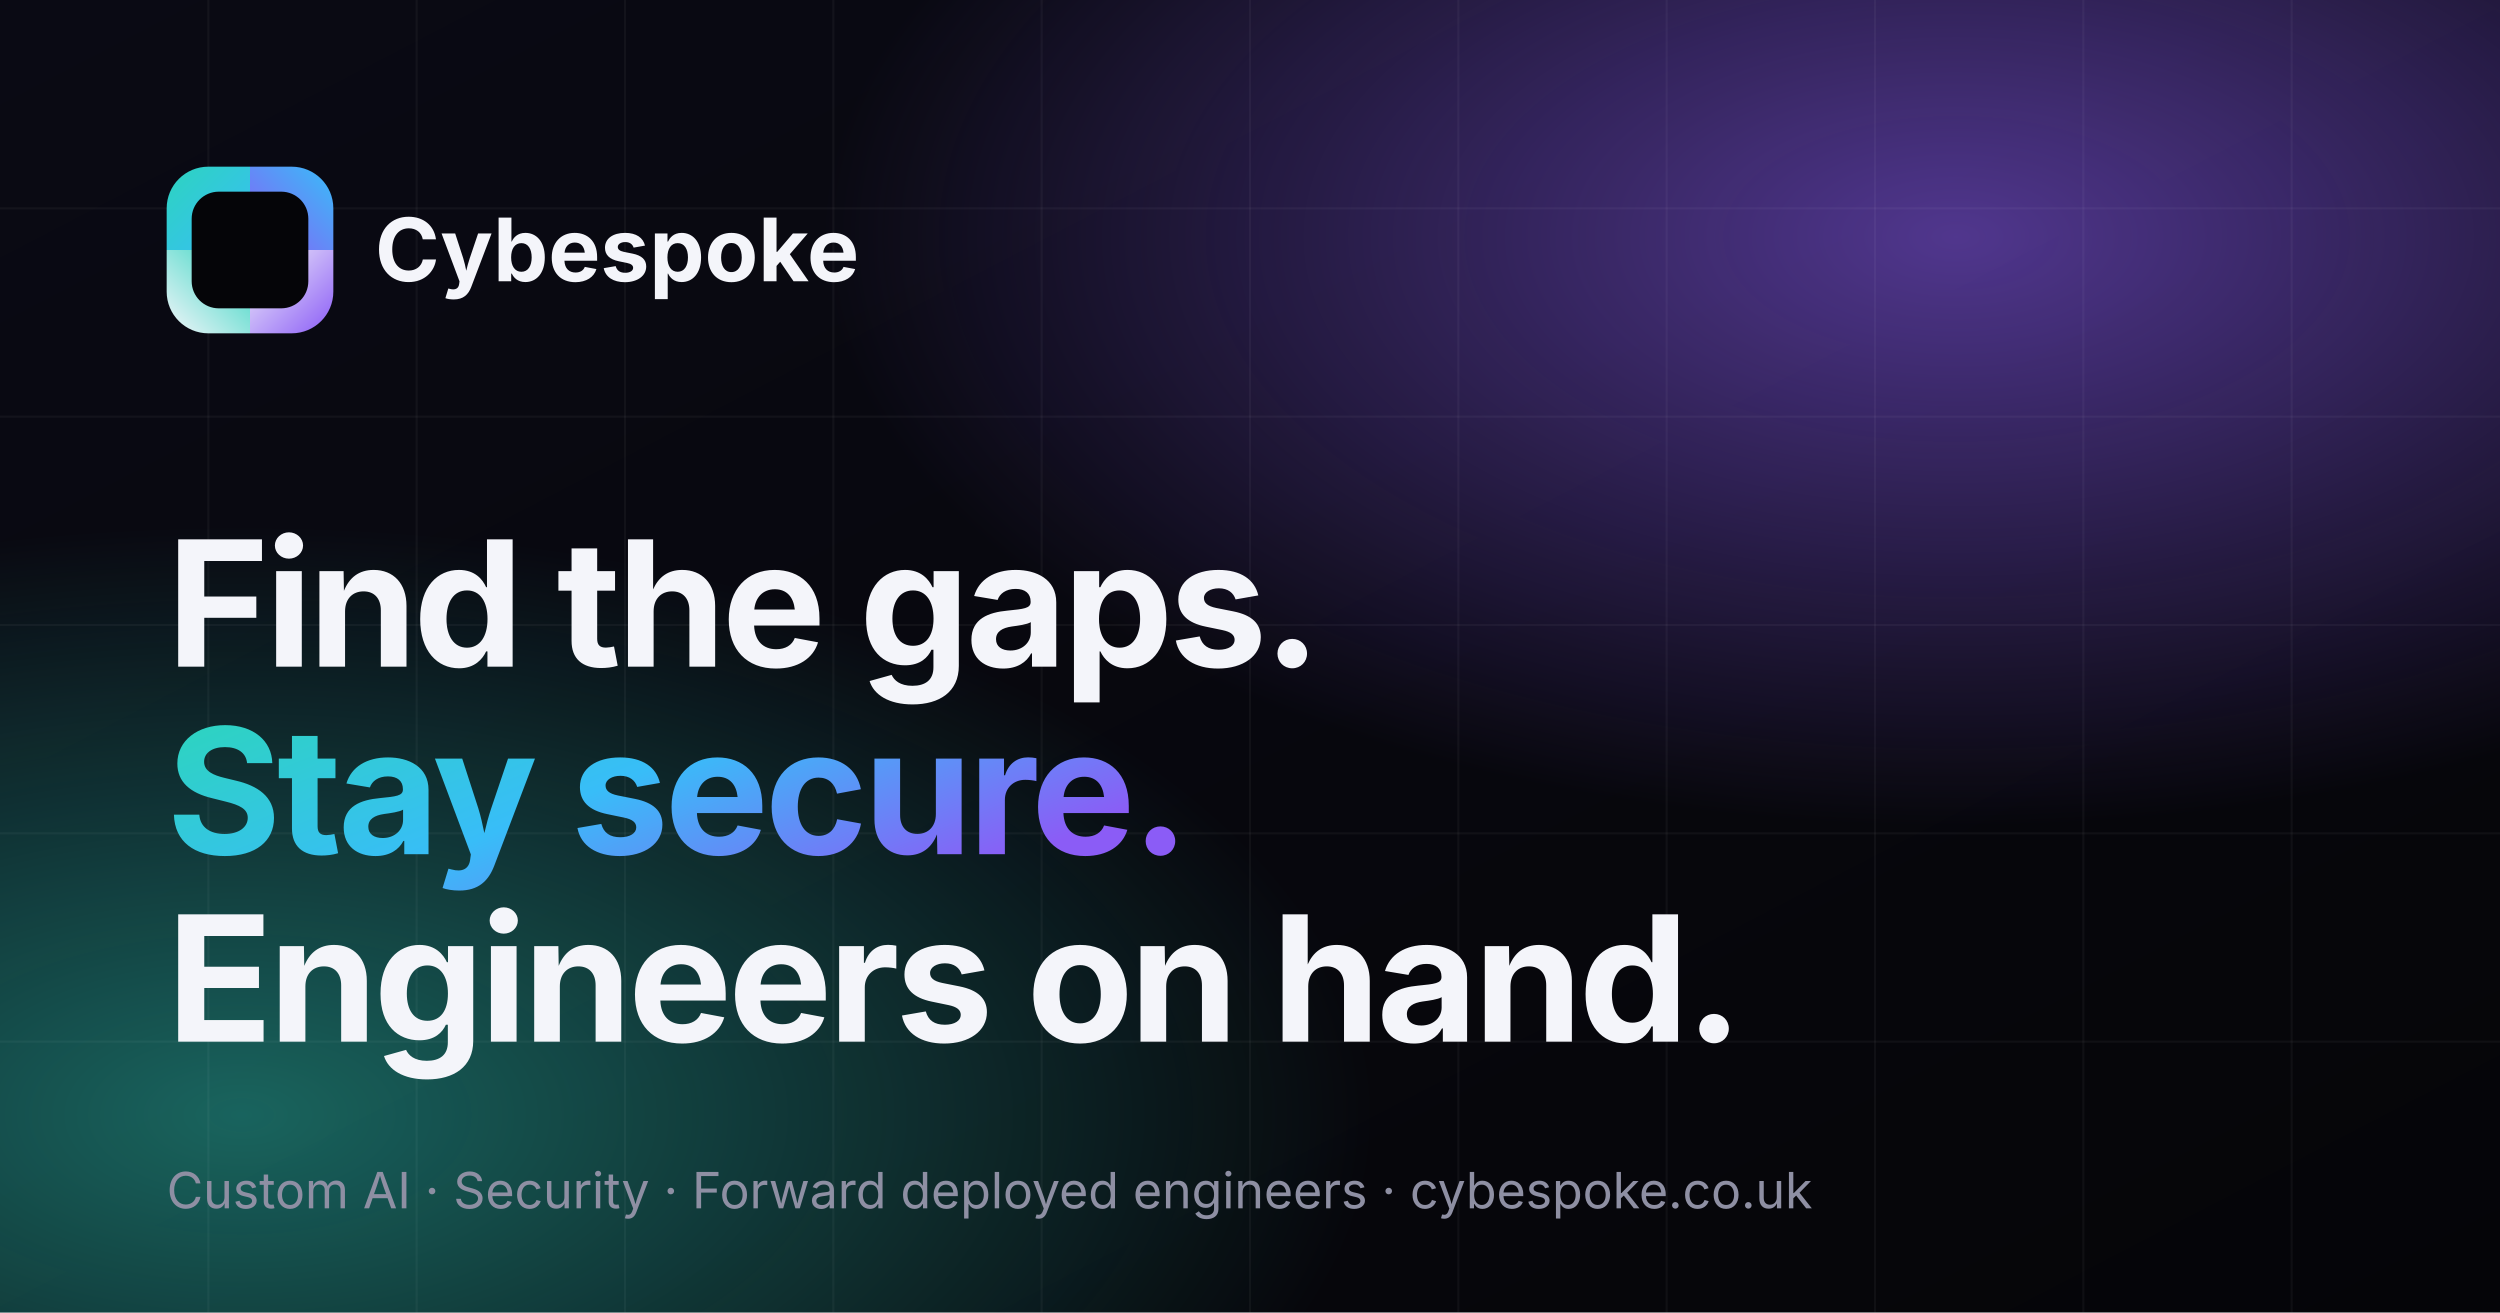
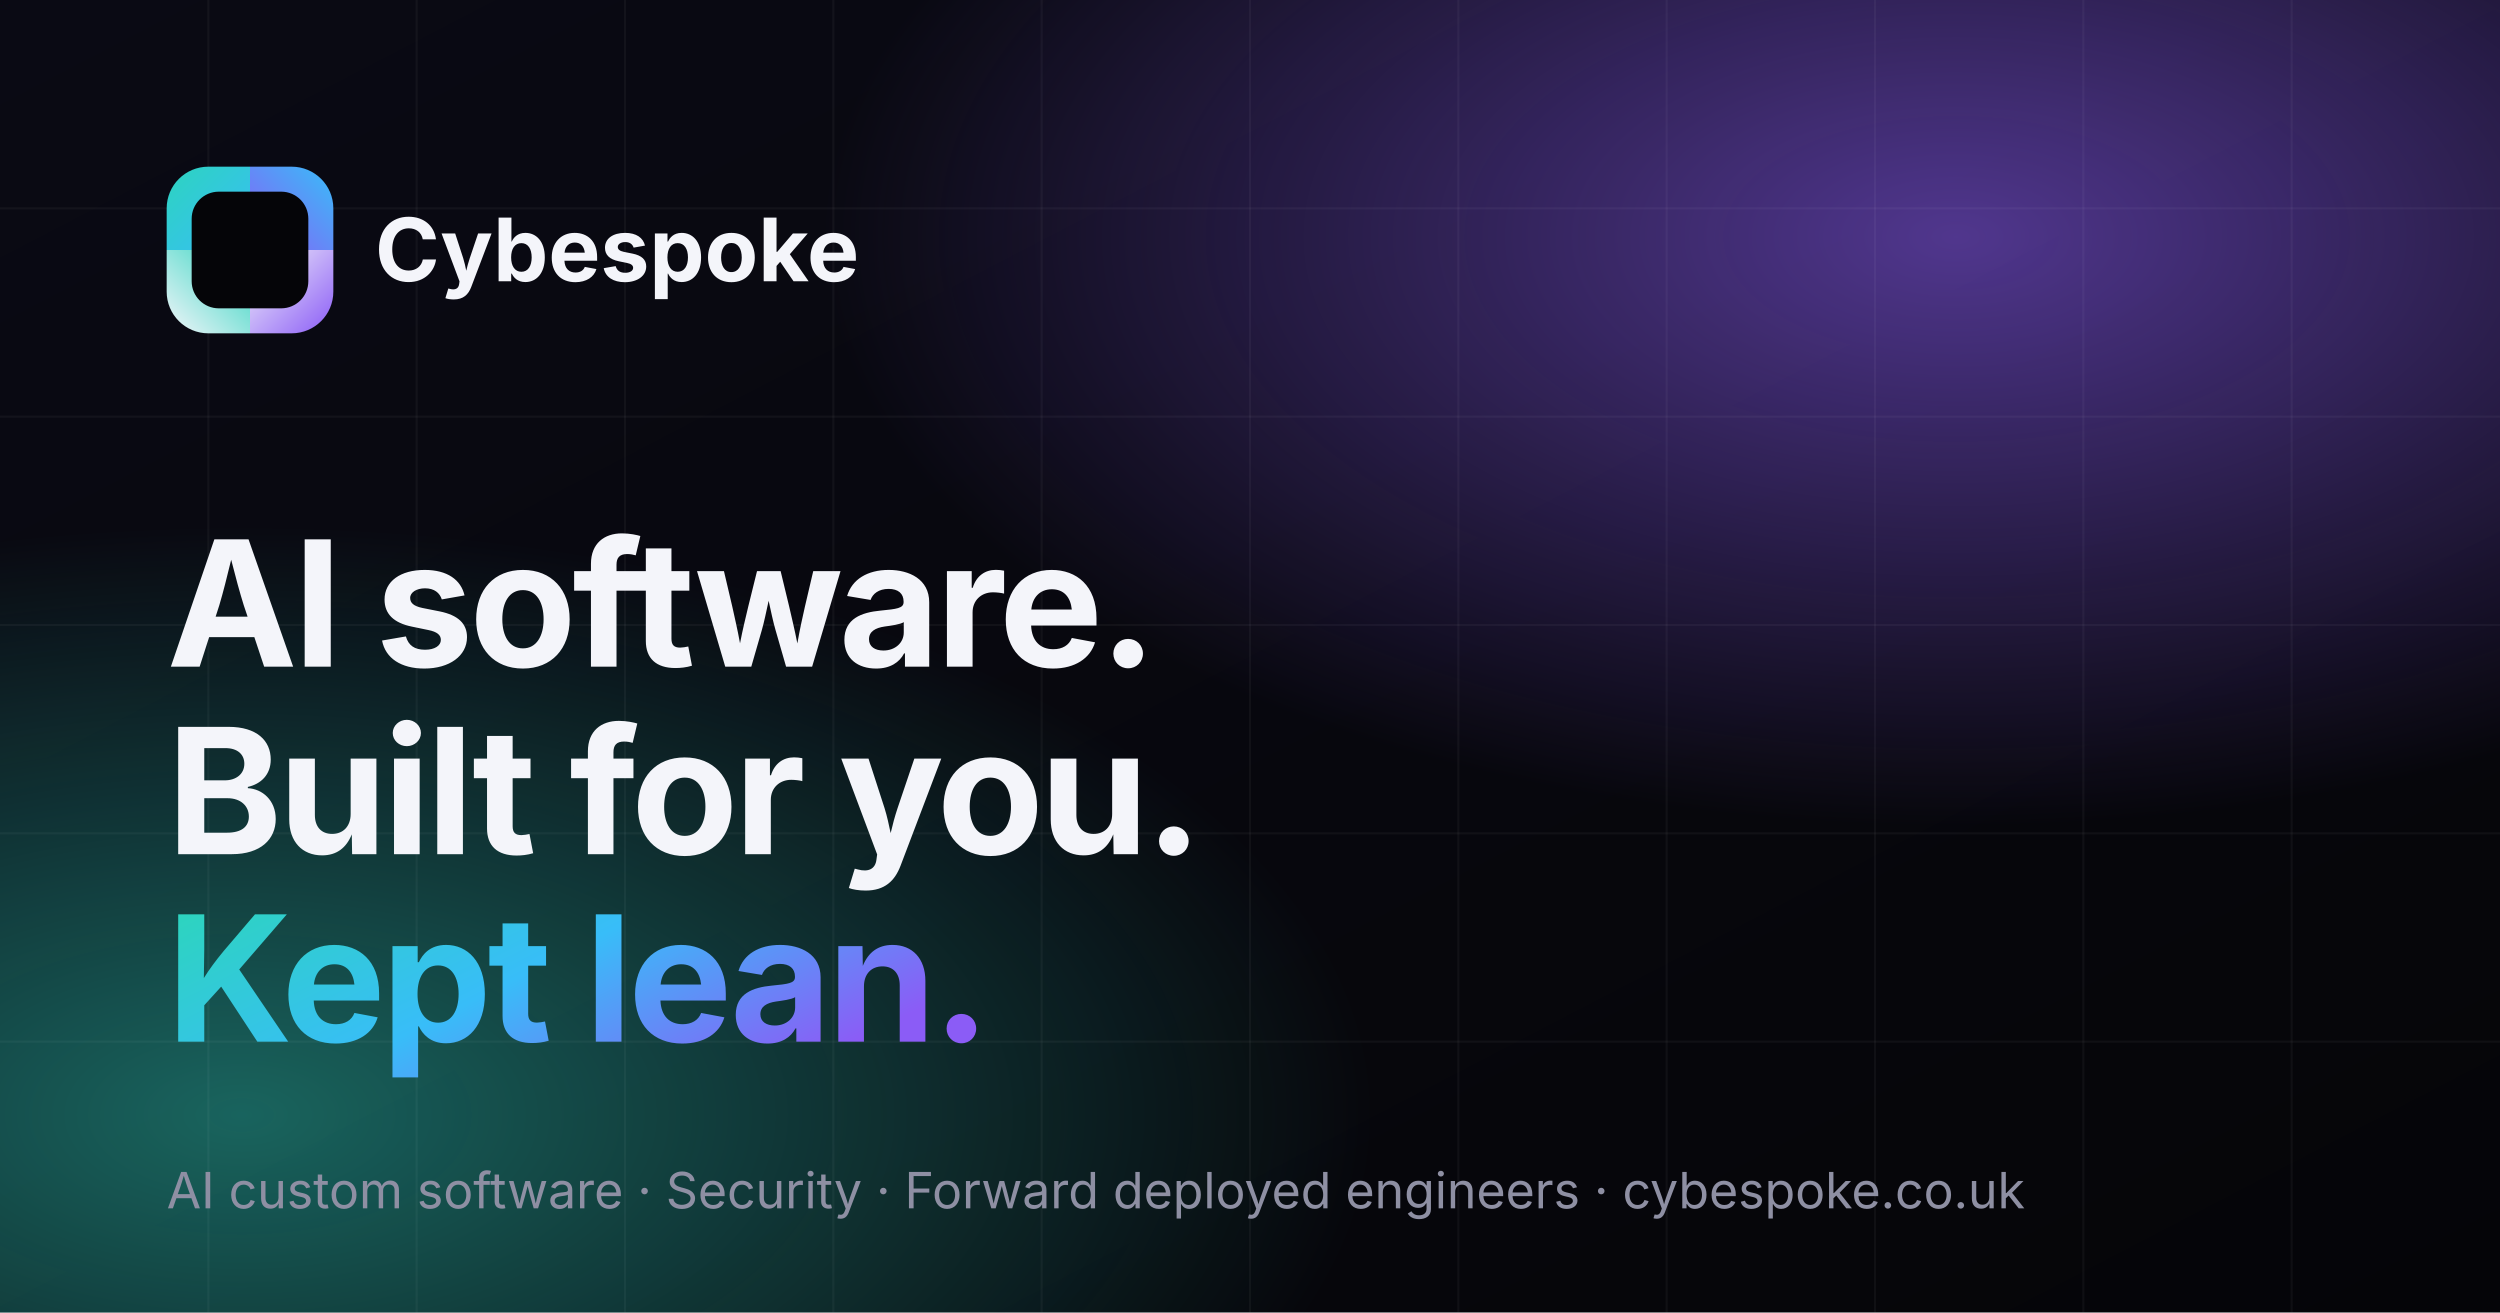
<svg xmlns="http://www.w3.org/2000/svg" viewBox="0 0 1200 630">
  <defs>
    <linearGradient id="bg" x1="0" y1="0" x2="1" y2="1">
      <stop offset="0" stop-color="#0a0a14" />
      <stop offset="1" stop-color="#050508" />
    </linearGradient>
    <radialGradient id="glow1" cx="0.78" cy="0.18" r="0.45">
      <stop offset="0" stop-color="#8b5cf6" stop-opacity="0.55" />
      <stop offset="1" stop-color="#8b5cf6" stop-opacity="0" />
    </radialGradient>
    <radialGradient id="glow2" cx="0.1" cy="0.85" r="0.45">
      <stop offset="0" stop-color="#2dd4bf" stop-opacity="0.45" />
      <stop offset="1" stop-color="#2dd4bf" stop-opacity="0" />
    </radialGradient>
    <linearGradient id="grad" x1="0" y1="0" x2="1" y2="0.4">
      <stop offset="0" stop-color="#2dd4bf" />
      <stop offset="0.5" stop-color="#38bdf8" />
      <stop offset="1" stop-color="#8b5cf6" />
    </linearGradient>
    <linearGradient id="logoQ1" x1="0" y1="0" x2="1" y2="1">
      <stop offset="0" stop-color="#2dd4bf" />
      <stop offset="1" stop-color="#38bdf8" />
    </linearGradient>
    <linearGradient id="logoQ2" x1="1" y1="0" x2="0" y2="1">
      <stop offset="0" stop-color="#38bdf8" />
      <stop offset="1" stop-color="#8b5cf6" />
    </linearGradient>
    <linearGradient id="logoQ3" x1="1" y1="1" x2="0" y2="0">
      <stop offset="0" stop-color="#8b5cf6" />
      <stop offset="1" stop-color="#f4f5fa" />
    </linearGradient>
    <linearGradient id="logoQ4" x1="0" y1="1" x2="1" y2="0">
      <stop offset="0" stop-color="#f4f5fa" />
      <stop offset="1" stop-color="#2dd4bf" />
    </linearGradient>
    <clipPath id="logoClip">
      <rect x="80" y="80" width="80" height="80" rx="20" ry="20" />
    </clipPath>
  </defs>
  <rect width="1200" height="630" fill="url(#bg)" />
  <rect width="1200" height="630" fill="url(#glow1)" />
  <rect width="1200" height="630" fill="url(#glow2)" />
  <g stroke="rgba(255,255,255,0.04)" stroke-width="1">
    <path d="M0 100 H1200 M0 200 H1200 M0 300 H1200 M0 400 H1200 M0 500 H1200" />
    <path d="M100 0 V630 M200 0 V630 M300 0 V630 M400 0 V630 M500 0 V630 M600 0 V630 M700 0 V630 M800 0 V630 M900 0 V630 M1000 0 V630 M1100 0 V630" />
  </g>
  <g clip-path="url(#logoClip)">
    <rect x="80" y="80" width="40" height="40" fill="url(#logoQ1)" />
    <rect x="120" y="80" width="40" height="40" fill="url(#logoQ2)" />
    <rect x="120" y="120" width="40" height="40" fill="url(#logoQ3)" />
    <rect x="80" y="120" width="40" height="40" fill="url(#logoQ4)" />
  </g>
  <rect x="92" y="92" width="56" height="56" rx="13" ry="13" fill="#050508" />
  <text x="180" y="135" font-family="'Space Grotesk', 'Inter', sans-serif" font-size="42" font-weight="700" fill="#f4f5fa">Cybespoke</text>
-   <text x="80" y="320" font-family="'Space Grotesk', 'Inter', sans-serif" font-size="84" font-weight="700" fill="#f4f5fa" letter-spacing="-2">Find the gaps.</text>
-   <text x="80" y="410" font-family="'Space Grotesk', 'Inter', sans-serif" font-size="84" font-weight="700" fill="url(#grad)" letter-spacing="-2">Stay secure.</text>
-   <text x="80" y="500" font-family="'Space Grotesk', 'Inter', sans-serif" font-size="84" font-weight="700" fill="#f4f5fa" letter-spacing="-2">Engineers on hand.</text>
-   <text x="80" y="580" font-family="'Inter', sans-serif" font-size="24" fill="#8e8fa3">Custom AI · Security · Forward deployed engineers · cybespoke.co.uk</text>
+   <text x="80" y="320" font-family="'Space Grotesk', 'Inter', sans-serif" font-size="84" font-weight="700" fill="#f4f5fa" letter-spacing="-2">AI software.</text>
+   <text x="80" y="410" font-family="'Space Grotesk', 'Inter', sans-serif" font-size="84" font-weight="700" fill="#f4f5fa" letter-spacing="-2">Built for you.</text>
+   <text x="80" y="500" font-family="'Space Grotesk', 'Inter', sans-serif" font-size="84" font-weight="700" fill="url(#grad)" letter-spacing="-2">Kept lean.</text>
+   <text x="80" y="580" font-family="'Inter', sans-serif" font-size="24" fill="#8e8fa3">AI custom software · Security · Forward deployed engineers · cybespoke.co.uk</text>
</svg>
